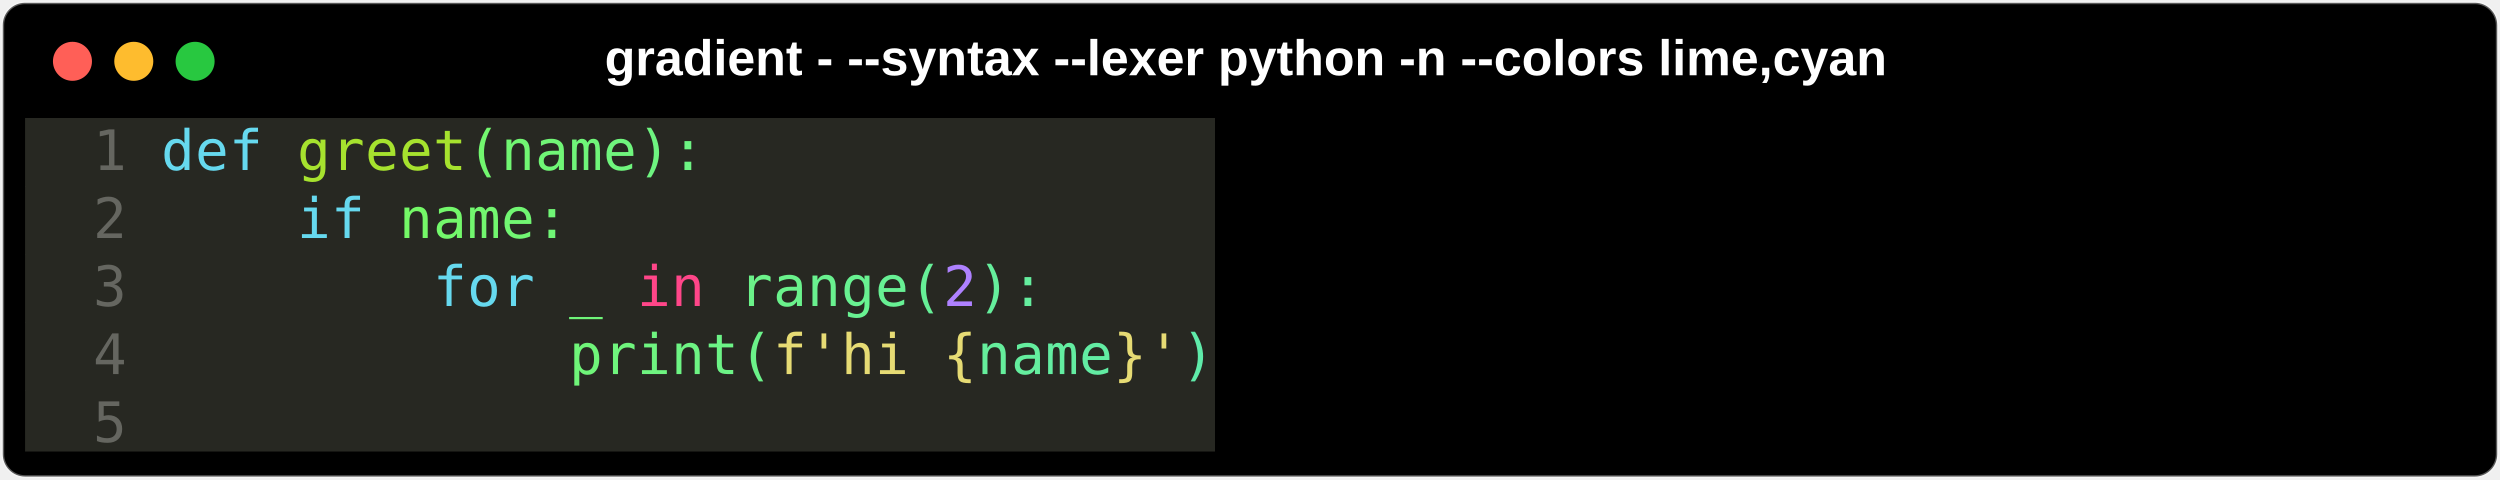
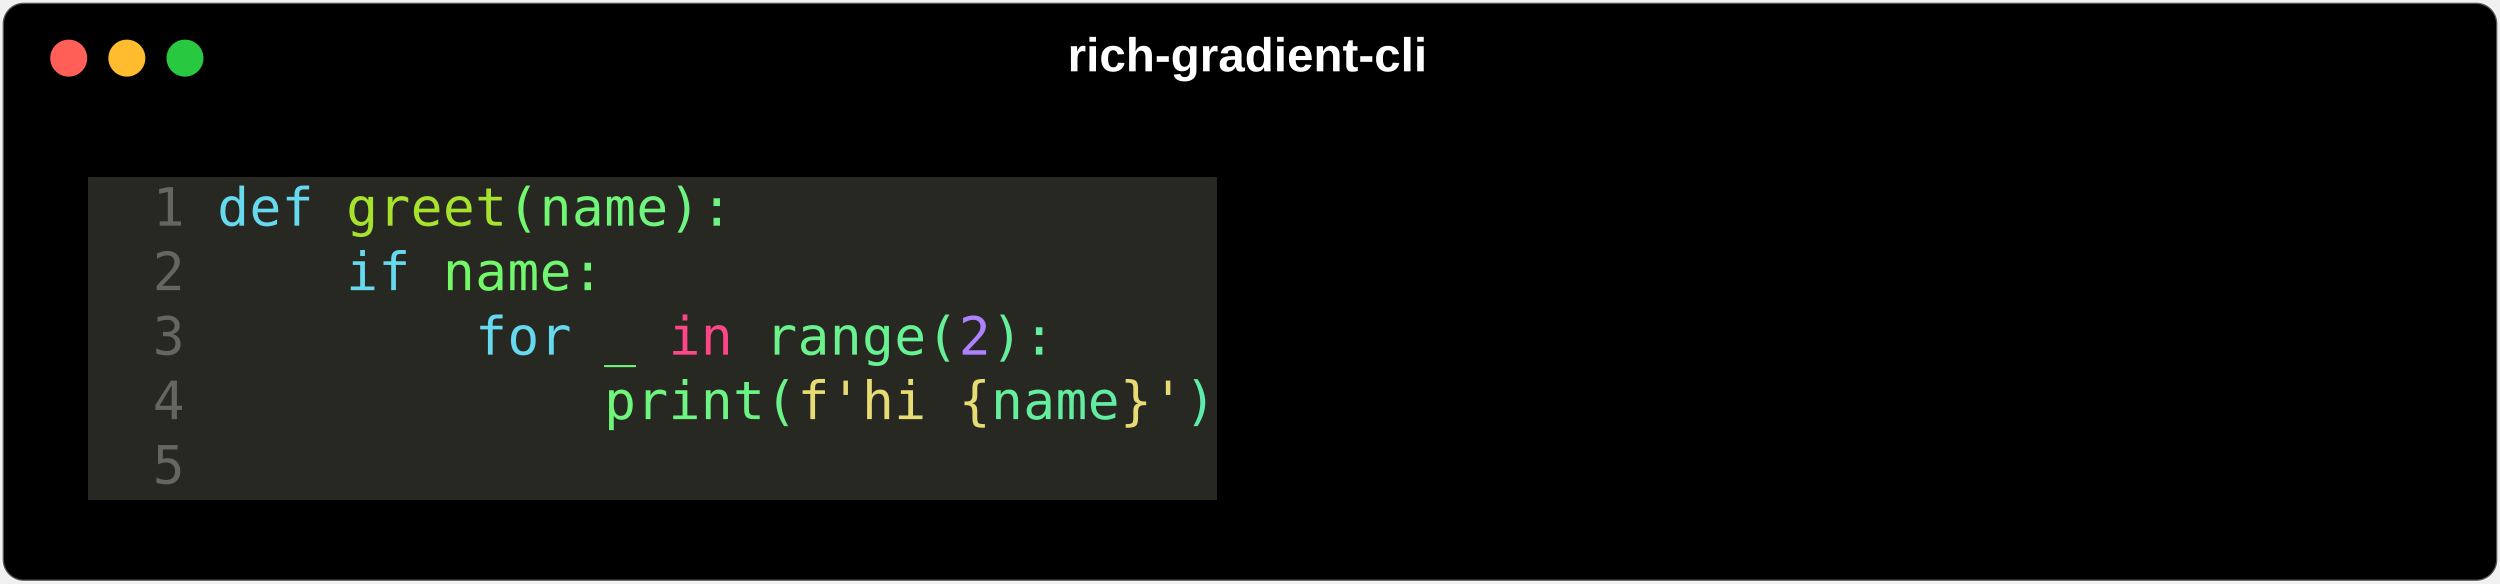
- <svg xmlns="http://www.w3.org/2000/svg" class="rich-terminal" viewBox="0 0 897 172.0">
+ <svg xmlns="http://www.w3.org/2000/svg" class="rich-terminal" viewBox="0 0 946 220.8">
  <style>

    @font-face {
        font-family: "Fira Code";
        src: local("FiraCode-Regular"),
                url("https://cdnjs.cloudflare.com/ajax/libs/firacode/6.2.0/woff2/FiraCode-Regular.woff2") format("woff2"),
                url("https://cdnjs.cloudflare.com/ajax/libs/firacode/6.2.0/woff/FiraCode-Regular.woff") format("woff");
        font-style: normal;
        font-weight: 400;
    }
    @font-face {
        font-family: "Fira Code";
        src: local("FiraCode-Bold"),
                url("https://cdnjs.cloudflare.com/ajax/libs/firacode/6.2.0/woff2/FiraCode-Bold.woff2") format("woff2"),
                url("https://cdnjs.cloudflare.com/ajax/libs/firacode/6.2.0/woff/FiraCode-Bold.woff") format("woff");
        font-style: bold;
        font-weight: 700;
    }

-     .terminal-77777161-matrix {
+     .terminal-787419645-matrix {
        font-family: Fira Code, monospace;
        font-size: 20px;
        line-height: 24.4px;
        font-variant-east-asian: full-width;
    }

-     .terminal-77777161-title {
+     .terminal-787419645-title {
        font-size: 18px;
        font-weight: bold;
        font-family: arial;
    }

-     .terminal-77777161-r1 { fill: #e3e3dd;font-weight: bold }
- .terminal-77777161-r2 { fill: #656660 }
- .terminal-77777161-r3 { fill: #66d9ef }
- .terminal-77777161-r4 { fill: #77fa55 }
- .terminal-77777161-r5 { fill: #a6e22e }
- .terminal-77777161-r6 { fill: #72f76f }
- .terminal-77777161-r7 { fill: #71f672 }
- .terminal-77777161-r8 { fill: #70f676 }
- .terminal-77777161-r9 { fill: #6ff579 }
- .terminal-77777161-r10 { fill: #6ff57d }
- .terminal-77777161-r11 { fill: #6ef480 }
- .terminal-77777161-r12 { fill: #6df483 }
- .terminal-77777161-r13 { fill: #6cf386 }
- .terminal-77777161-r14 { fill: #6bf289 }
- .terminal-77777161-r15 { fill: #6af28c }
- .terminal-77777161-r16 { fill: #69f18f }
- .terminal-77777161-r17 { fill: #68f191 }
- .terminal-77777161-r18 { fill: #67f094 }
- .terminal-77777161-r19 { fill: #66ef97 }
- .terminal-77777161-r20 { fill: #66ef99 }
- .terminal-77777161-r21 { fill: #65ee9c }
- .terminal-77777161-r22 { fill: #64ee9e }
- .terminal-77777161-r23 { fill: #63eda1 }
- .terminal-77777161-r24 { fill: #62eca3 }
- .terminal-77777161-r25 { fill: #61eca5 }
- .terminal-77777161-r26 { fill: #60eba8 }
- .terminal-77777161-r27 { fill: #5febaa }
- .terminal-77777161-r28 { fill: #5eeaac }
- .terminal-77777161-r29 { fill: #5de9ae }
- .terminal-77777161-r30 { fill: #5be9b0 }
- .terminal-77777161-r31 { fill: #5ae8b3 }
- .terminal-77777161-r32 { fill: #59e8b5 }
- .terminal-77777161-r33 { fill: #58e7b7 }
- .terminal-77777161-r34 { fill: #57e6b9 }
- .terminal-77777161-r35 { fill: #56e6bb }
- .terminal-77777161-r36 { fill: #55e5bd }
- .terminal-77777161-r37 { fill: #54e5bf }
- .terminal-77777161-r38 { fill: #52e4c1 }
- .terminal-77777161-r39 { fill: #51e3c3 }
- .terminal-77777161-r40 { fill: #50e3c5 }
- .terminal-77777161-r41 { fill: #4fe2c6 }
- .terminal-77777161-r42 { fill: #4de1c8 }
- .terminal-77777161-r43 { fill: #4ce1ca }
- .terminal-77777161-r44 { fill: #4be0cc }
- .terminal-77777161-r45 { fill: #49dfce }
- .terminal-77777161-r46 { fill: #48dfcf }
- .terminal-77777161-r47 { fill: #46ded1 }
- .terminal-77777161-r48 { fill: #45ded3 }
- .terminal-77777161-r49 { fill: #43ddd5 }
- .terminal-77777161-r50 { fill: #42dcd6 }
- .terminal-77777161-r51 { fill: #40dcd8 }
- .terminal-77777161-r52 { fill: #3edbda }
- .terminal-77777161-r53 { fill: #3ddadb }
- .terminal-77777161-r54 { fill: #3bdadd }
- .terminal-77777161-r55 { fill: #39d9df }
- .terminal-77777161-r56 { fill: #37d8e0 }
- .terminal-77777161-r57 { fill: #35d8e2 }
- .terminal-77777161-r58 { fill: #33d7e3 }
- .terminal-77777161-r59 { fill: #31d6e5 }
- .terminal-77777161-r60 { fill: #2ed6e7 }
- .terminal-77777161-r61 { fill: #2cd5e8 }
- .terminal-77777161-r62 { fill: #29d4ea }
- .terminal-77777161-r63 { fill: #26d4eb }
- .terminal-77777161-r64 { fill: #23d3ed }
- .terminal-77777161-r65 { fill: #ffffff }
- .terminal-77777161-r66 { fill: #79fc43 }
- .terminal-77777161-r67 { fill: #78fb49 }
- .terminal-77777161-r68 { fill: #78fb4f }
- .terminal-77777161-r69 { fill: #74f963 }
- .terminal-77777161-r70 { fill: #74f867 }
- .terminal-77777161-r71 { fill: #73f86b }
- .terminal-77777161-r72 { fill: #76fa5a }
- .terminal-77777161-r73 { fill: #75f95e }
- .terminal-77777161-r74 { fill: #ff4689 }
- .terminal-77777161-r75 { fill: #ae81ff }
- .terminal-77777161-r76 { fill: #e6db74 }
+     .terminal-787419645-r1 { fill: #ffffff }
+ .terminal-787419645-r2 { fill: #e3e3dd;font-weight: bold }
+ .terminal-787419645-r3 { fill: #656660 }
+ .terminal-787419645-r4 { fill: #66d9ef }
+ .terminal-787419645-r5 { fill: #77fa55 }
+ .terminal-787419645-r6 { fill: #a6e22e }
+ .terminal-787419645-r7 { fill: #72f76f }
+ .terminal-787419645-r8 { fill: #71f672 }
+ .terminal-787419645-r9 { fill: #70f676 }
+ .terminal-787419645-r10 { fill: #6ff579 }
+ .terminal-787419645-r11 { fill: #6ff57d }
+ .terminal-787419645-r12 { fill: #6ef480 }
+ .terminal-787419645-r13 { fill: #6df483 }
+ .terminal-787419645-r14 { fill: #6cf386 }
+ .terminal-787419645-r15 { fill: #6bf289 }
+ .terminal-787419645-r16 { fill: #6af28c }
+ .terminal-787419645-r17 { fill: #69f18f }
+ .terminal-787419645-r18 { fill: #68f191 }
+ .terminal-787419645-r19 { fill: #67f094 }
+ .terminal-787419645-r20 { fill: #66ef97 }
+ .terminal-787419645-r21 { fill: #66ef99 }
+ .terminal-787419645-r22 { fill: #65ee9c }
+ .terminal-787419645-r23 { fill: #64ee9e }
+ .terminal-787419645-r24 { fill: #63eda1 }
+ .terminal-787419645-r25 { fill: #62eca3 }
+ .terminal-787419645-r26 { fill: #61eca5 }
+ .terminal-787419645-r27 { fill: #60eba8 }
+ .terminal-787419645-r28 { fill: #5febaa }
+ .terminal-787419645-r29 { fill: #5eeaac }
+ .terminal-787419645-r30 { fill: #5de9ae }
+ .terminal-787419645-r31 { fill: #5be9b0 }
+ .terminal-787419645-r32 { fill: #5ae8b3 }
+ .terminal-787419645-r33 { fill: #59e8b5 }
+ .terminal-787419645-r34 { fill: #58e7b7 }
+ .terminal-787419645-r35 { fill: #57e6b9 }
+ .terminal-787419645-r36 { fill: #56e6bb }
+ .terminal-787419645-r37 { fill: #55e5bd }
+ .terminal-787419645-r38 { fill: #54e5bf }
+ .terminal-787419645-r39 { fill: #52e4c1 }
+ .terminal-787419645-r40 { fill: #51e3c3 }
+ .terminal-787419645-r41 { fill: #50e3c5 }
+ .terminal-787419645-r42 { fill: #4fe2c6 }
+ .terminal-787419645-r43 { fill: #4de1c8 }
+ .terminal-787419645-r44 { fill: #4ce1ca }
+ .terminal-787419645-r45 { fill: #4be0cc }
+ .terminal-787419645-r46 { fill: #49dfce }
+ .terminal-787419645-r47 { fill: #48dfcf }
+ .terminal-787419645-r48 { fill: #46ded1 }
+ .terminal-787419645-r49 { fill: #45ded3 }
+ .terminal-787419645-r50 { fill: #43ddd5 }
+ .terminal-787419645-r51 { fill: #42dcd6 }
+ .terminal-787419645-r52 { fill: #40dcd8 }
+ .terminal-787419645-r53 { fill: #3edbda }
+ .terminal-787419645-r54 { fill: #3ddadb }
+ .terminal-787419645-r55 { fill: #3bdadd }
+ .terminal-787419645-r56 { fill: #39d9df }
+ .terminal-787419645-r57 { fill: #37d8e0 }
+ .terminal-787419645-r58 { fill: #35d8e2 }
+ .terminal-787419645-r59 { fill: #33d7e3 }
+ .terminal-787419645-r60 { fill: #31d6e5 }
+ .terminal-787419645-r61 { fill: #2ed6e7 }
+ .terminal-787419645-r62 { fill: #2cd5e8 }
+ .terminal-787419645-r63 { fill: #29d4ea }
+ .terminal-787419645-r64 { fill: #26d4eb }
+ .terminal-787419645-r65 { fill: #23d3ed }
+ .terminal-787419645-r66 { fill: #79fc43 }
+ .terminal-787419645-r67 { fill: #78fb49 }
+ .terminal-787419645-r68 { fill: #78fb4f }
+ .terminal-787419645-r69 { fill: #74f963 }
+ .terminal-787419645-r70 { fill: #74f867 }
+ .terminal-787419645-r71 { fill: #73f86b }
+ .terminal-787419645-r72 { fill: #76fa5a }
+ .terminal-787419645-r73 { fill: #75f95e }
+ .terminal-787419645-r74 { fill: #ff4689 }
+ .terminal-787419645-r75 { fill: #ae81ff }
+ .terminal-787419645-r76 { fill: #e6db74 }
    </style>
  <defs>
-     <clipPath id="terminal-77777161-clip-terminal">
-       <rect x="0" y="0" width="877.4" height="121.0" />
-     </clipPath>
-     <clipPath id="terminal-77777161-line-0">
-       <rect x="0" y="1.5" width="878.4" height="24.65" />
-     </clipPath>
-     <clipPath id="terminal-77777161-line-1">
-       <rect x="0" y="25.9" width="878.4" height="24.65" />
-     </clipPath>
-     <clipPath id="terminal-77777161-line-2">
-       <rect x="0" y="50.3" width="878.4" height="24.65" />
-     </clipPath>
-     <clipPath id="terminal-77777161-line-3">
-       <rect x="0" y="74.7" width="878.4" height="24.65" />
+     <clipPath id="terminal-787419645-clip-terminal">
+       <rect x="0" y="0" width="926.2" height="169.8" />
+     </clipPath>
+     <clipPath id="terminal-787419645-line-0">
+       <rect x="0" y="1.5" width="927.2" height="24.65" />
+     </clipPath>
+     <clipPath id="terminal-787419645-line-1">
+       <rect x="0" y="25.9" width="927.2" height="24.65" />
+     </clipPath>
+     <clipPath id="terminal-787419645-line-2">
+       <rect x="0" y="50.3" width="927.2" height="24.65" />
+     </clipPath>
+     <clipPath id="terminal-787419645-line-3">
+       <rect x="0" y="74.7" width="927.2" height="24.65" />
+     </clipPath>
+     <clipPath id="terminal-787419645-line-4">
+       <rect x="0" y="99.1" width="927.2" height="24.65" />
+     </clipPath>
+     <clipPath id="terminal-787419645-line-5">
+       <rect x="0" y="123.5" width="927.2" height="24.65" />
    </clipPath>
  </defs>
-   <rect fill="#000000" stroke="rgba(255,255,255,0.35)" stroke-width="1" x="1" y="1" width="895" height="170" rx="8" />
-   <text class="terminal-77777161-title" fill="#ffffff" text-anchor="middle" x="447" y="27">gradient - --syntax --lexer python -n --colors lime,cyan</text>
+   <rect fill="#000000" stroke="rgba(255,255,255,0.35)" stroke-width="1" x="1" y="1" width="944" height="218.8" rx="8" />
+   <text class="terminal-787419645-title" fill="#ffffff" text-anchor="middle" x="472" y="27">rich-gradient-cli</text>
  <g transform="translate(26,22)">
    <circle cx="0" cy="0" r="7" fill="#ff5f57" />
    <circle cx="22" cy="0" r="7" fill="#febc2e" />
    <circle cx="44" cy="0" r="7" fill="#28c840" />
  </g>
-   <g transform="translate(9, 41)" clip-path="url(#terminal-77777161-clip-terminal)">
-     <rect fill="#272822" x="0" y="1.5" width="12.2" height="24.65" shape-rendering="crispEdges" />
-     <rect fill="#272822" x="12.2" y="1.5" width="12.2" height="24.65" shape-rendering="crispEdges" />
-     <rect fill="#272822" x="24.4" y="1.5" width="12.2" height="24.65" shape-rendering="crispEdges" />
-     <rect fill="#272822" x="36.6" y="1.5" width="12.2" height="24.65" shape-rendering="crispEdges" />
-     <rect fill="#272822" x="48.8" y="1.5" width="12.2" height="24.65" shape-rendering="crispEdges" />
-     <rect fill="#272822" x="61" y="1.5" width="12.2" height="24.65" shape-rendering="crispEdges" />
-     <rect fill="#272822" x="73.2" y="1.5" width="12.2" height="24.65" shape-rendering="crispEdges" />
-     <rect fill="#272822" x="85.4" y="1.5" width="12.2" height="24.65" shape-rendering="crispEdges" />
-     <rect fill="#272822" x="97.6" y="1.5" width="12.2" height="24.65" shape-rendering="crispEdges" />
-     <rect fill="#272822" x="109.8" y="1.5" width="12.2" height="24.65" shape-rendering="crispEdges" />
-     <rect fill="#272822" x="122" y="1.5" width="12.2" height="24.65" shape-rendering="crispEdges" />
-     <rect fill="#272822" x="134.2" y="1.5" width="12.2" height="24.65" shape-rendering="crispEdges" />
-     <rect fill="#272822" x="146.4" y="1.5" width="12.2" height="24.65" shape-rendering="crispEdges" />
-     <rect fill="#272822" x="158.6" y="1.5" width="12.2" height="24.65" shape-rendering="crispEdges" />
-     <rect fill="#272822" x="170.8" y="1.5" width="12.2" height="24.65" shape-rendering="crispEdges" />
-     <rect fill="#272822" x="183" y="1.5" width="12.2" height="24.65" shape-rendering="crispEdges" />
-     <rect fill="#272822" x="195.2" y="1.5" width="12.2" height="24.65" shape-rendering="crispEdges" />
-     <rect fill="#272822" x="207.4" y="1.5" width="12.2" height="24.65" shape-rendering="crispEdges" />
-     <rect fill="#272822" x="219.6" y="1.5" width="12.2" height="24.65" shape-rendering="crispEdges" />
-     <rect fill="#272822" x="231.8" y="1.5" width="12.2" height="24.65" shape-rendering="crispEdges" />
-     <rect fill="#272822" x="244" y="1.5" width="12.2" height="24.65" shape-rendering="crispEdges" />
-     <rect fill="#272822" x="256.2" y="1.5" width="12.2" height="24.65" shape-rendering="crispEdges" />
-     <rect fill="#272822" x="268.4" y="1.5" width="12.2" height="24.65" shape-rendering="crispEdges" />
-     <rect fill="#272822" x="280.6" y="1.5" width="12.2" height="24.65" shape-rendering="crispEdges" />
-     <rect fill="#272822" x="292.8" y="1.5" width="12.2" height="24.65" shape-rendering="crispEdges" />
-     <rect fill="#272822" x="305" y="1.5" width="12.2" height="24.65" shape-rendering="crispEdges" />
-     <rect fill="#272822" x="317.2" y="1.5" width="12.2" height="24.65" shape-rendering="crispEdges" />
-     <rect fill="#272822" x="329.4" y="1.5" width="12.2" height="24.65" shape-rendering="crispEdges" />
-     <rect fill="#272822" x="341.6" y="1.5" width="12.2" height="24.65" shape-rendering="crispEdges" />
-     <rect fill="#272822" x="353.8" y="1.5" width="12.2" height="24.65" shape-rendering="crispEdges" />
-     <rect fill="#272822" x="366" y="1.5" width="12.2" height="24.65" shape-rendering="crispEdges" />
-     <rect fill="#272822" x="378.2" y="1.5" width="12.2" height="24.65" shape-rendering="crispEdges" />
-     <rect fill="#272822" x="390.4" y="1.5" width="12.2" height="24.65" shape-rendering="crispEdges" />
-     <rect fill="#272822" x="402.6" y="1.5" width="12.2" height="24.65" shape-rendering="crispEdges" />
-     <rect fill="#272822" x="414.8" y="1.5" width="12.2" height="24.65" shape-rendering="crispEdges" />
-     <rect fill="#272822" x="0" y="25.9" width="12.2" height="24.65" shape-rendering="crispEdges" />
-     <rect fill="#272822" x="12.2" y="25.9" width="12.2" height="24.65" shape-rendering="crispEdges" />
+   <g transform="translate(9, 41)" clip-path="url(#terminal-787419645-clip-terminal)">
    <rect fill="#272822" x="24.4" y="25.9" width="12.2" height="24.65" shape-rendering="crispEdges" />
    <rect fill="#272822" x="36.6" y="25.9" width="12.2" height="24.65" shape-rendering="crispEdges" />
    <rect fill="#272822" x="48.8" y="25.9" width="12.2" height="24.65" shape-rendering="crispEdges" />
    <rect fill="#272822" x="61" y="25.9" width="12.2" height="24.65" shape-rendering="crispEdges" />
    <rect fill="#272822" x="73.2" y="25.9" width="12.2" height="24.65" shape-rendering="crispEdges" />
    <rect fill="#272822" x="85.4" y="25.9" width="12.2" height="24.65" shape-rendering="crispEdges" />
    <rect fill="#272822" x="97.6" y="25.9" width="12.2" height="24.65" shape-rendering="crispEdges" />
    <rect fill="#272822" x="109.8" y="25.9" width="12.2" height="24.65" shape-rendering="crispEdges" />
    <rect fill="#272822" x="122" y="25.9" width="12.2" height="24.65" shape-rendering="crispEdges" />
    <rect fill="#272822" x="134.2" y="25.9" width="12.2" height="24.65" shape-rendering="crispEdges" />
    <rect fill="#272822" x="146.4" y="25.9" width="12.2" height="24.65" shape-rendering="crispEdges" />
    <rect fill="#272822" x="158.6" y="25.9" width="12.2" height="24.65" shape-rendering="crispEdges" />
    <rect fill="#272822" x="170.8" y="25.9" width="12.2" height="24.65" shape-rendering="crispEdges" />
    <rect fill="#272822" x="183" y="25.9" width="12.2" height="24.65" shape-rendering="crispEdges" />
    <rect fill="#272822" x="195.2" y="25.9" width="12.2" height="24.65" shape-rendering="crispEdges" />
    <rect fill="#272822" x="207.4" y="25.9" width="12.2" height="24.65" shape-rendering="crispEdges" />
    <rect fill="#272822" x="219.6" y="25.9" width="12.2" height="24.65" shape-rendering="crispEdges" />
    <rect fill="#272822" x="231.8" y="25.9" width="12.2" height="24.65" shape-rendering="crispEdges" />
    <rect fill="#272822" x="244" y="25.9" width="12.2" height="24.65" shape-rendering="crispEdges" />
    <rect fill="#272822" x="256.2" y="25.9" width="12.2" height="24.65" shape-rendering="crispEdges" />
    <rect fill="#272822" x="268.4" y="25.9" width="12.2" height="24.65" shape-rendering="crispEdges" />
    <rect fill="#272822" x="280.6" y="25.9" width="12.2" height="24.65" shape-rendering="crispEdges" />
    <rect fill="#272822" x="292.8" y="25.9" width="12.2" height="24.65" shape-rendering="crispEdges" />
    <rect fill="#272822" x="305" y="25.9" width="12.2" height="24.65" shape-rendering="crispEdges" />
    <rect fill="#272822" x="317.2" y="25.9" width="12.2" height="24.65" shape-rendering="crispEdges" />
    <rect fill="#272822" x="329.4" y="25.9" width="12.2" height="24.65" shape-rendering="crispEdges" />
    <rect fill="#272822" x="341.6" y="25.9" width="12.2" height="24.65" shape-rendering="crispEdges" />
    <rect fill="#272822" x="353.8" y="25.9" width="12.2" height="24.65" shape-rendering="crispEdges" />
    <rect fill="#272822" x="366" y="25.9" width="12.2" height="24.65" shape-rendering="crispEdges" />
    <rect fill="#272822" x="378.2" y="25.9" width="12.2" height="24.65" shape-rendering="crispEdges" />
    <rect fill="#272822" x="390.4" y="25.9" width="12.2" height="24.65" shape-rendering="crispEdges" />
    <rect fill="#272822" x="402.6" y="25.9" width="12.2" height="24.65" shape-rendering="crispEdges" />
    <rect fill="#272822" x="414.8" y="25.9" width="12.2" height="24.65" shape-rendering="crispEdges" />
-     <rect fill="#272822" x="0" y="50.3" width="12.2" height="24.65" shape-rendering="crispEdges" />
-     <rect fill="#272822" x="12.2" y="50.3" width="12.2" height="24.65" shape-rendering="crispEdges" />
+     <rect fill="#272822" x="427" y="25.9" width="12.2" height="24.65" shape-rendering="crispEdges" />
+     <rect fill="#272822" x="439.2" y="25.9" width="12.2" height="24.65" shape-rendering="crispEdges" />
    <rect fill="#272822" x="24.4" y="50.3" width="12.2" height="24.65" shape-rendering="crispEdges" />
    <rect fill="#272822" x="36.6" y="50.3" width="12.2" height="24.65" shape-rendering="crispEdges" />
    <rect fill="#272822" x="48.8" y="50.3" width="12.2" height="24.65" shape-rendering="crispEdges" />
    <rect fill="#272822" x="61" y="50.3" width="12.2" height="24.65" shape-rendering="crispEdges" />
    <rect fill="#272822" x="73.2" y="50.3" width="12.2" height="24.65" shape-rendering="crispEdges" />
    <rect fill="#272822" x="85.4" y="50.3" width="12.2" height="24.65" shape-rendering="crispEdges" />
    <rect fill="#272822" x="97.6" y="50.3" width="12.2" height="24.65" shape-rendering="crispEdges" />
    <rect fill="#272822" x="109.8" y="50.3" width="12.2" height="24.65" shape-rendering="crispEdges" />
    <rect fill="#272822" x="122" y="50.3" width="12.2" height="24.65" shape-rendering="crispEdges" />
    <rect fill="#272822" x="134.2" y="50.3" width="12.2" height="24.65" shape-rendering="crispEdges" />
    <rect fill="#272822" x="146.4" y="50.3" width="12.2" height="24.65" shape-rendering="crispEdges" />
    <rect fill="#272822" x="158.6" y="50.3" width="12.2" height="24.65" shape-rendering="crispEdges" />
    <rect fill="#272822" x="170.8" y="50.3" width="12.2" height="24.65" shape-rendering="crispEdges" />
    <rect fill="#272822" x="183" y="50.3" width="12.2" height="24.65" shape-rendering="crispEdges" />
    <rect fill="#272822" x="195.2" y="50.3" width="12.2" height="24.65" shape-rendering="crispEdges" />
    <rect fill="#272822" x="207.4" y="50.3" width="12.2" height="24.65" shape-rendering="crispEdges" />
    <rect fill="#272822" x="219.6" y="50.3" width="12.2" height="24.65" shape-rendering="crispEdges" />
    <rect fill="#272822" x="231.8" y="50.3" width="12.2" height="24.65" shape-rendering="crispEdges" />
    <rect fill="#272822" x="244" y="50.3" width="12.2" height="24.65" shape-rendering="crispEdges" />
    <rect fill="#272822" x="256.2" y="50.3" width="12.2" height="24.65" shape-rendering="crispEdges" />
    <rect fill="#272822" x="268.4" y="50.3" width="12.2" height="24.65" shape-rendering="crispEdges" />
    <rect fill="#272822" x="280.6" y="50.3" width="12.2" height="24.65" shape-rendering="crispEdges" />
    <rect fill="#272822" x="292.8" y="50.3" width="12.2" height="24.65" shape-rendering="crispEdges" />
    <rect fill="#272822" x="305" y="50.3" width="12.2" height="24.65" shape-rendering="crispEdges" />
    <rect fill="#272822" x="317.2" y="50.3" width="12.2" height="24.65" shape-rendering="crispEdges" />
    <rect fill="#272822" x="329.4" y="50.3" width="12.2" height="24.65" shape-rendering="crispEdges" />
    <rect fill="#272822" x="341.6" y="50.3" width="12.2" height="24.65" shape-rendering="crispEdges" />
    <rect fill="#272822" x="353.8" y="50.3" width="12.2" height="24.65" shape-rendering="crispEdges" />
    <rect fill="#272822" x="366" y="50.3" width="12.2" height="24.65" shape-rendering="crispEdges" />
    <rect fill="#272822" x="378.2" y="50.3" width="12.2" height="24.65" shape-rendering="crispEdges" />
    <rect fill="#272822" x="390.4" y="50.3" width="12.2" height="24.65" shape-rendering="crispEdges" />
    <rect fill="#272822" x="402.6" y="50.3" width="12.2" height="24.65" shape-rendering="crispEdges" />
    <rect fill="#272822" x="414.8" y="50.3" width="12.2" height="24.65" shape-rendering="crispEdges" />
-     <rect fill="#272822" x="0" y="74.7" width="12.2" height="24.65" shape-rendering="crispEdges" />
-     <rect fill="#272822" x="12.2" y="74.7" width="12.2" height="24.65" shape-rendering="crispEdges" />
+     <rect fill="#272822" x="427" y="50.3" width="12.2" height="24.65" shape-rendering="crispEdges" />
+     <rect fill="#272822" x="439.2" y="50.3" width="12.2" height="24.65" shape-rendering="crispEdges" />
    <rect fill="#272822" x="24.4" y="74.7" width="12.2" height="24.65" shape-rendering="crispEdges" />
    <rect fill="#272822" x="36.6" y="74.7" width="12.2" height="24.65" shape-rendering="crispEdges" />
    <rect fill="#272822" x="48.8" y="74.7" width="12.2" height="24.65" shape-rendering="crispEdges" />
    <rect fill="#272822" x="61" y="74.7" width="12.2" height="24.65" shape-rendering="crispEdges" />
    <rect fill="#272822" x="73.2" y="74.7" width="12.2" height="24.65" shape-rendering="crispEdges" />
    <rect fill="#272822" x="85.4" y="74.7" width="12.2" height="24.65" shape-rendering="crispEdges" />
    <rect fill="#272822" x="97.6" y="74.7" width="12.2" height="24.65" shape-rendering="crispEdges" />
    <rect fill="#272822" x="109.8" y="74.7" width="12.2" height="24.65" shape-rendering="crispEdges" />
    <rect fill="#272822" x="122" y="74.7" width="12.2" height="24.65" shape-rendering="crispEdges" />
    <rect fill="#272822" x="134.2" y="74.7" width="12.2" height="24.65" shape-rendering="crispEdges" />
    <rect fill="#272822" x="146.4" y="74.7" width="12.2" height="24.65" shape-rendering="crispEdges" />
    <rect fill="#272822" x="158.6" y="74.7" width="12.2" height="24.65" shape-rendering="crispEdges" />
    <rect fill="#272822" x="170.8" y="74.7" width="12.2" height="24.65" shape-rendering="crispEdges" />
    <rect fill="#272822" x="183" y="74.7" width="12.2" height="24.65" shape-rendering="crispEdges" />
    <rect fill="#272822" x="195.2" y="74.7" width="12.2" height="24.65" shape-rendering="crispEdges" />
    <rect fill="#272822" x="207.4" y="74.7" width="12.2" height="24.65" shape-rendering="crispEdges" />
    <rect fill="#272822" x="219.6" y="74.7" width="12.2" height="24.65" shape-rendering="crispEdges" />
    <rect fill="#272822" x="231.8" y="74.7" width="12.2" height="24.65" shape-rendering="crispEdges" />
    <rect fill="#272822" x="244" y="74.7" width="12.2" height="24.65" shape-rendering="crispEdges" />
    <rect fill="#272822" x="256.2" y="74.7" width="12.2" height="24.65" shape-rendering="crispEdges" />
    <rect fill="#272822" x="268.4" y="74.7" width="12.2" height="24.65" shape-rendering="crispEdges" />
    <rect fill="#272822" x="280.6" y="74.7" width="12.2" height="24.65" shape-rendering="crispEdges" />
    <rect fill="#272822" x="292.8" y="74.7" width="12.2" height="24.65" shape-rendering="crispEdges" />
    <rect fill="#272822" x="305" y="74.7" width="12.2" height="24.65" shape-rendering="crispEdges" />
    <rect fill="#272822" x="317.2" y="74.7" width="12.2" height="24.65" shape-rendering="crispEdges" />
    <rect fill="#272822" x="329.4" y="74.7" width="12.2" height="24.65" shape-rendering="crispEdges" />
    <rect fill="#272822" x="341.6" y="74.7" width="12.2" height="24.65" shape-rendering="crispEdges" />
    <rect fill="#272822" x="353.8" y="74.7" width="12.2" height="24.65" shape-rendering="crispEdges" />
    <rect fill="#272822" x="366" y="74.7" width="12.2" height="24.65" shape-rendering="crispEdges" />
    <rect fill="#272822" x="378.2" y="74.7" width="12.2" height="24.65" shape-rendering="crispEdges" />
    <rect fill="#272822" x="390.4" y="74.7" width="12.2" height="24.65" shape-rendering="crispEdges" />
    <rect fill="#272822" x="402.6" y="74.7" width="12.2" height="24.65" shape-rendering="crispEdges" />
    <rect fill="#272822" x="414.8" y="74.7" width="12.2" height="24.65" shape-rendering="crispEdges" />
-     <rect fill="#272822" x="0" y="99.1" width="12.2" height="24.65" shape-rendering="crispEdges" />
-     <rect fill="#272822" x="12.2" y="99.1" width="12.2" height="24.65" shape-rendering="crispEdges" />
+     <rect fill="#272822" x="427" y="74.7" width="12.2" height="24.65" shape-rendering="crispEdges" />
+     <rect fill="#272822" x="439.2" y="74.7" width="12.2" height="24.65" shape-rendering="crispEdges" />
    <rect fill="#272822" x="24.4" y="99.1" width="12.2" height="24.65" shape-rendering="crispEdges" />
    <rect fill="#272822" x="36.6" y="99.1" width="12.2" height="24.65" shape-rendering="crispEdges" />
    <rect fill="#272822" x="48.8" y="99.1" width="12.2" height="24.65" shape-rendering="crispEdges" />
    <rect fill="#272822" x="61" y="99.1" width="12.2" height="24.65" shape-rendering="crispEdges" />
    <rect fill="#272822" x="73.2" y="99.1" width="12.2" height="24.65" shape-rendering="crispEdges" />
    <rect fill="#272822" x="85.4" y="99.1" width="12.2" height="24.65" shape-rendering="crispEdges" />
    <rect fill="#272822" x="97.6" y="99.1" width="12.2" height="24.65" shape-rendering="crispEdges" />
    <rect fill="#272822" x="109.8" y="99.1" width="12.2" height="24.65" shape-rendering="crispEdges" />
    <rect fill="#272822" x="122" y="99.1" width="12.2" height="24.65" shape-rendering="crispEdges" />
    <rect fill="#272822" x="134.2" y="99.1" width="12.2" height="24.65" shape-rendering="crispEdges" />
    <rect fill="#272822" x="146.4" y="99.1" width="12.2" height="24.65" shape-rendering="crispEdges" />
    <rect fill="#272822" x="158.6" y="99.1" width="12.2" height="24.65" shape-rendering="crispEdges" />
    <rect fill="#272822" x="170.8" y="99.1" width="12.2" height="24.65" shape-rendering="crispEdges" />
    <rect fill="#272822" x="183" y="99.1" width="12.2" height="24.65" shape-rendering="crispEdges" />
    <rect fill="#272822" x="195.2" y="99.1" width="12.2" height="24.65" shape-rendering="crispEdges" />
    <rect fill="#272822" x="207.4" y="99.1" width="12.2" height="24.65" shape-rendering="crispEdges" />
    <rect fill="#272822" x="219.6" y="99.1" width="12.2" height="24.65" shape-rendering="crispEdges" />
    <rect fill="#272822" x="231.8" y="99.1" width="12.2" height="24.65" shape-rendering="crispEdges" />
    <rect fill="#272822" x="244" y="99.1" width="12.2" height="24.65" shape-rendering="crispEdges" />
    <rect fill="#272822" x="256.2" y="99.1" width="12.2" height="24.65" shape-rendering="crispEdges" />
    <rect fill="#272822" x="268.4" y="99.1" width="12.2" height="24.65" shape-rendering="crispEdges" />
    <rect fill="#272822" x="280.6" y="99.1" width="12.2" height="24.65" shape-rendering="crispEdges" />
    <rect fill="#272822" x="292.8" y="99.1" width="12.2" height="24.65" shape-rendering="crispEdges" />
    <rect fill="#272822" x="305" y="99.1" width="12.2" height="24.65" shape-rendering="crispEdges" />
    <rect fill="#272822" x="317.2" y="99.1" width="12.2" height="24.65" shape-rendering="crispEdges" />
    <rect fill="#272822" x="329.4" y="99.1" width="12.2" height="24.65" shape-rendering="crispEdges" />
    <rect fill="#272822" x="341.6" y="99.1" width="12.2" height="24.65" shape-rendering="crispEdges" />
    <rect fill="#272822" x="353.8" y="99.1" width="12.2" height="24.65" shape-rendering="crispEdges" />
    <rect fill="#272822" x="366" y="99.1" width="12.2" height="24.65" shape-rendering="crispEdges" />
    <rect fill="#272822" x="378.2" y="99.1" width="12.2" height="24.65" shape-rendering="crispEdges" />
    <rect fill="#272822" x="390.4" y="99.1" width="12.2" height="24.65" shape-rendering="crispEdges" />
    <rect fill="#272822" x="402.6" y="99.1" width="12.2" height="24.65" shape-rendering="crispEdges" />
    <rect fill="#272822" x="414.8" y="99.1" width="12.2" height="24.65" shape-rendering="crispEdges" />
-     <g class="terminal-77777161-matrix">
-       <text class="terminal-77777161-r2" x="24.4" y="20" textLength="12.2" clip-path="url(#terminal-77777161-line-0)">1</text>
-       <text class="terminal-77777161-r3" x="48.8" y="20" textLength="12.2" clip-path="url(#terminal-77777161-line-0)">d</text>
-       <text class="terminal-77777161-r3" x="61" y="20" textLength="12.2" clip-path="url(#terminal-77777161-line-0)">e</text>
-       <text class="terminal-77777161-r3" x="73.2" y="20" textLength="12.2" clip-path="url(#terminal-77777161-line-0)">f</text>
-       <text class="terminal-77777161-r5" x="97.6" y="20" textLength="12.2" clip-path="url(#terminal-77777161-line-0)">g</text>
-       <text class="terminal-77777161-r5" x="109.8" y="20" textLength="12.2" clip-path="url(#terminal-77777161-line-0)">r</text>
-       <text class="terminal-77777161-r5" x="122" y="20" textLength="12.2" clip-path="url(#terminal-77777161-line-0)">e</text>
-       <text class="terminal-77777161-r5" x="134.2" y="20" textLength="12.2" clip-path="url(#terminal-77777161-line-0)">e</text>
-       <text class="terminal-77777161-r5" x="146.4" y="20" textLength="12.2" clip-path="url(#terminal-77777161-line-0)">t</text>
-       <text class="terminal-77777161-r6" x="158.6" y="20" textLength="12.2" clip-path="url(#terminal-77777161-line-0)">(</text>
-       <text class="terminal-77777161-r7" x="170.8" y="20" textLength="12.2" clip-path="url(#terminal-77777161-line-0)">n</text>
-       <text class="terminal-77777161-r8" x="183" y="20" textLength="12.2" clip-path="url(#terminal-77777161-line-0)">a</text>
-       <text class="terminal-77777161-r9" x="195.2" y="20" textLength="12.2" clip-path="url(#terminal-77777161-line-0)">m</text>
-       <text class="terminal-77777161-r10" x="207.4" y="20" textLength="12.2" clip-path="url(#terminal-77777161-line-0)">e</text>
-       <text class="terminal-77777161-r11" x="219.6" y="20" textLength="12.2" clip-path="url(#terminal-77777161-line-0)">)</text>
-       <text class="terminal-77777161-r12" x="231.8" y="20" textLength="12.2" clip-path="url(#terminal-77777161-line-0)">:</text>
-       <text class="terminal-77777161-r65" x="878.4" y="20" textLength="12.2" clip-path="url(#terminal-77777161-line-0)">
- </text>
-       <text class="terminal-77777161-r2" x="24.4" y="44.4" textLength="12.2" clip-path="url(#terminal-77777161-line-1)">2</text>
-       <text class="terminal-77777161-r3" x="97.6" y="44.4" textLength="12.2" clip-path="url(#terminal-77777161-line-1)">i</text>
-       <text class="terminal-77777161-r3" x="109.8" y="44.4" textLength="12.2" clip-path="url(#terminal-77777161-line-1)">f</text>
-       <text class="terminal-77777161-r70" x="134.2" y="44.4" textLength="12.2" clip-path="url(#terminal-77777161-line-1)">n</text>
-       <text class="terminal-77777161-r71" x="146.4" y="44.4" textLength="12.2" clip-path="url(#terminal-77777161-line-1)">a</text>
-       <text class="terminal-77777161-r6" x="158.6" y="44.4" textLength="12.2" clip-path="url(#terminal-77777161-line-1)">m</text>
-       <text class="terminal-77777161-r7" x="170.8" y="44.4" textLength="12.2" clip-path="url(#terminal-77777161-line-1)">e</text>
-       <text class="terminal-77777161-r8" x="183" y="44.4" textLength="12.2" clip-path="url(#terminal-77777161-line-1)">:</text>
-       <text class="terminal-77777161-r65" x="878.4" y="44.4" textLength="12.2" clip-path="url(#terminal-77777161-line-1)">
- </text>
-       <text class="terminal-77777161-r2" x="24.4" y="68.8" textLength="12.2" clip-path="url(#terminal-77777161-line-2)">3</text>
-       <text class="terminal-77777161-r3" x="146.4" y="68.8" textLength="12.2" clip-path="url(#terminal-77777161-line-2)">f</text>
-       <text class="terminal-77777161-r3" x="158.6" y="68.8" textLength="12.2" clip-path="url(#terminal-77777161-line-2)">o</text>
-       <text class="terminal-77777161-r3" x="170.8" y="68.8" textLength="12.2" clip-path="url(#terminal-77777161-line-2)">r</text>
-       <text class="terminal-77777161-r9" x="195.2" y="68.8" textLength="12.2" clip-path="url(#terminal-77777161-line-2)">_</text>
-       <text class="terminal-77777161-r74" x="219.6" y="68.8" textLength="12.2" clip-path="url(#terminal-77777161-line-2)">i</text>
-       <text class="terminal-77777161-r74" x="231.8" y="68.8" textLength="12.2" clip-path="url(#terminal-77777161-line-2)">n</text>
-       <text class="terminal-77777161-r14" x="256.2" y="68.8" textLength="12.2" clip-path="url(#terminal-77777161-line-2)">r</text>
-       <text class="terminal-77777161-r15" x="268.4" y="68.8" textLength="12.2" clip-path="url(#terminal-77777161-line-2)">a</text>
-       <text class="terminal-77777161-r16" x="280.6" y="68.8" textLength="12.2" clip-path="url(#terminal-77777161-line-2)">n</text>
-       <text class="terminal-77777161-r17" x="292.8" y="68.8" textLength="12.2" clip-path="url(#terminal-77777161-line-2)">g</text>
-       <text class="terminal-77777161-r18" x="305" y="68.8" textLength="12.2" clip-path="url(#terminal-77777161-line-2)">e</text>
-       <text class="terminal-77777161-r19" x="317.2" y="68.8" textLength="12.2" clip-path="url(#terminal-77777161-line-2)">(</text>
-       <text class="terminal-77777161-r75" x="329.4" y="68.8" textLength="12.2" clip-path="url(#terminal-77777161-line-2)">2</text>
-       <text class="terminal-77777161-r21" x="341.6" y="68.8" textLength="12.2" clip-path="url(#terminal-77777161-line-2)">)</text>
-       <text class="terminal-77777161-r22" x="353.8" y="68.8" textLength="12.2" clip-path="url(#terminal-77777161-line-2)">:</text>
-       <text class="terminal-77777161-r65" x="878.4" y="68.8" textLength="12.2" clip-path="url(#terminal-77777161-line-2)">
- </text>
-       <text class="terminal-77777161-r2" x="24.4" y="93.2" textLength="12.2" clip-path="url(#terminal-77777161-line-3)">4</text>
-       <text class="terminal-77777161-r9" x="195.2" y="93.2" textLength="12.2" clip-path="url(#terminal-77777161-line-3)">p</text>
-       <text class="terminal-77777161-r10" x="207.4" y="93.2" textLength="12.2" clip-path="url(#terminal-77777161-line-3)">r</text>
-       <text class="terminal-77777161-r11" x="219.6" y="93.2" textLength="12.2" clip-path="url(#terminal-77777161-line-3)">i</text>
-       <text class="terminal-77777161-r12" x="231.8" y="93.2" textLength="12.2" clip-path="url(#terminal-77777161-line-3)">n</text>
-       <text class="terminal-77777161-r13" x="244" y="93.2" textLength="12.2" clip-path="url(#terminal-77777161-line-3)">t</text>
-       <text class="terminal-77777161-r14" x="256.2" y="93.2" textLength="12.2" clip-path="url(#terminal-77777161-line-3)">(</text>
-       <text class="terminal-77777161-r76" x="268.4" y="93.2" textLength="12.2" clip-path="url(#terminal-77777161-line-3)">f</text>
-       <text class="terminal-77777161-r76" x="280.6" y="93.2" textLength="12.2" clip-path="url(#terminal-77777161-line-3)">'</text>
-       <text class="terminal-77777161-r76" x="292.8" y="93.2" textLength="12.2" clip-path="url(#terminal-77777161-line-3)">h</text>
-       <text class="terminal-77777161-r76" x="305" y="93.2" textLength="12.2" clip-path="url(#terminal-77777161-line-3)">i</text>
-       <text class="terminal-77777161-r76" x="329.4" y="93.2" textLength="12.2" clip-path="url(#terminal-77777161-line-3)">{</text>
-       <text class="terminal-77777161-r21" x="341.6" y="93.2" textLength="12.2" clip-path="url(#terminal-77777161-line-3)">n</text>
-       <text class="terminal-77777161-r22" x="353.8" y="93.2" textLength="12.2" clip-path="url(#terminal-77777161-line-3)">a</text>
-       <text class="terminal-77777161-r23" x="366" y="93.2" textLength="12.2" clip-path="url(#terminal-77777161-line-3)">m</text>
-       <text class="terminal-77777161-r24" x="378.2" y="93.2" textLength="12.2" clip-path="url(#terminal-77777161-line-3)">e</text>
-       <text class="terminal-77777161-r76" x="390.4" y="93.2" textLength="12.2" clip-path="url(#terminal-77777161-line-3)">}</text>
-       <text class="terminal-77777161-r76" x="402.6" y="93.2" textLength="12.2" clip-path="url(#terminal-77777161-line-3)">'</text>
-       <text class="terminal-77777161-r27" x="414.8" y="93.2" textLength="12.2" clip-path="url(#terminal-77777161-line-3)">)</text>
-       <text class="terminal-77777161-r65" x="878.4" y="93.2" textLength="12.2" clip-path="url(#terminal-77777161-line-3)">
- </text>
-       <text class="terminal-77777161-r2" x="24.4" y="117.6" textLength="12.2" clip-path="url(#terminal-77777161-line-4)">5</text>
-       <text class="terminal-77777161-r65" x="878.4" y="117.6" textLength="12.2" clip-path="url(#terminal-77777161-line-4)">
+     <rect fill="#272822" x="427" y="99.1" width="12.2" height="24.65" shape-rendering="crispEdges" />
+     <rect fill="#272822" x="439.2" y="99.1" width="12.2" height="24.65" shape-rendering="crispEdges" />
+     <rect fill="#272822" x="24.4" y="123.5" width="12.2" height="24.65" shape-rendering="crispEdges" />
+     <rect fill="#272822" x="36.6" y="123.5" width="12.2" height="24.65" shape-rendering="crispEdges" />
+     <rect fill="#272822" x="48.8" y="123.5" width="12.2" height="24.65" shape-rendering="crispEdges" />
+     <rect fill="#272822" x="61" y="123.5" width="12.2" height="24.65" shape-rendering="crispEdges" />
+     <rect fill="#272822" x="73.2" y="123.5" width="12.2" height="24.65" shape-rendering="crispEdges" />
+     <rect fill="#272822" x="85.4" y="123.5" width="12.2" height="24.65" shape-rendering="crispEdges" />
+     <rect fill="#272822" x="97.6" y="123.5" width="12.2" height="24.65" shape-rendering="crispEdges" />
+     <rect fill="#272822" x="109.8" y="123.5" width="12.2" height="24.65" shape-rendering="crispEdges" />
+     <rect fill="#272822" x="122" y="123.5" width="12.2" height="24.65" shape-rendering="crispEdges" />
+     <rect fill="#272822" x="134.2" y="123.5" width="12.2" height="24.65" shape-rendering="crispEdges" />
+     <rect fill="#272822" x="146.4" y="123.5" width="12.2" height="24.65" shape-rendering="crispEdges" />
+     <rect fill="#272822" x="158.6" y="123.5" width="12.2" height="24.65" shape-rendering="crispEdges" />
+     <rect fill="#272822" x="170.8" y="123.5" width="12.2" height="24.65" shape-rendering="crispEdges" />
+     <rect fill="#272822" x="183" y="123.5" width="12.2" height="24.65" shape-rendering="crispEdges" />
+     <rect fill="#272822" x="195.2" y="123.5" width="12.2" height="24.65" shape-rendering="crispEdges" />
+     <rect fill="#272822" x="207.4" y="123.5" width="12.2" height="24.65" shape-rendering="crispEdges" />
+     <rect fill="#272822" x="219.6" y="123.5" width="12.2" height="24.65" shape-rendering="crispEdges" />
+     <rect fill="#272822" x="231.8" y="123.5" width="12.2" height="24.65" shape-rendering="crispEdges" />
+     <rect fill="#272822" x="244" y="123.5" width="12.2" height="24.65" shape-rendering="crispEdges" />
+     <rect fill="#272822" x="256.2" y="123.5" width="12.2" height="24.65" shape-rendering="crispEdges" />
+     <rect fill="#272822" x="268.4" y="123.5" width="12.2" height="24.65" shape-rendering="crispEdges" />
+     <rect fill="#272822" x="280.6" y="123.5" width="12.2" height="24.65" shape-rendering="crispEdges" />
+     <rect fill="#272822" x="292.8" y="123.5" width="12.2" height="24.65" shape-rendering="crispEdges" />
+     <rect fill="#272822" x="305" y="123.5" width="12.2" height="24.65" shape-rendering="crispEdges" />
+     <rect fill="#272822" x="317.2" y="123.5" width="12.2" height="24.65" shape-rendering="crispEdges" />
+     <rect fill="#272822" x="329.4" y="123.5" width="12.2" height="24.65" shape-rendering="crispEdges" />
+     <rect fill="#272822" x="341.6" y="123.5" width="12.2" height="24.65" shape-rendering="crispEdges" />
+     <rect fill="#272822" x="353.8" y="123.5" width="12.2" height="24.65" shape-rendering="crispEdges" />
+     <rect fill="#272822" x="366" y="123.5" width="12.2" height="24.65" shape-rendering="crispEdges" />
+     <rect fill="#272822" x="378.2" y="123.5" width="12.2" height="24.65" shape-rendering="crispEdges" />
+     <rect fill="#272822" x="390.4" y="123.5" width="12.2" height="24.65" shape-rendering="crispEdges" />
+     <rect fill="#272822" x="402.6" y="123.5" width="12.2" height="24.65" shape-rendering="crispEdges" />
+     <rect fill="#272822" x="414.8" y="123.5" width="12.2" height="24.65" shape-rendering="crispEdges" />
+     <rect fill="#272822" x="427" y="123.5" width="12.2" height="24.65" shape-rendering="crispEdges" />
+     <rect fill="#272822" x="439.2" y="123.5" width="12.2" height="24.65" shape-rendering="crispEdges" />
+     <g class="terminal-787419645-matrix">
+       <text class="terminal-787419645-r1" x="927.2" y="20" textLength="12.2" clip-path="url(#terminal-787419645-line-0)">
+ </text>
+       <text class="terminal-787419645-r3" x="48.8" y="44.4" textLength="12.2" clip-path="url(#terminal-787419645-line-1)">1</text>
+       <text class="terminal-787419645-r4" x="73.2" y="44.4" textLength="12.2" clip-path="url(#terminal-787419645-line-1)">d</text>
+       <text class="terminal-787419645-r4" x="85.4" y="44.4" textLength="12.2" clip-path="url(#terminal-787419645-line-1)">e</text>
+       <text class="terminal-787419645-r4" x="97.6" y="44.4" textLength="12.2" clip-path="url(#terminal-787419645-line-1)">f</text>
+       <text class="terminal-787419645-r6" x="122" y="44.4" textLength="12.2" clip-path="url(#terminal-787419645-line-1)">g</text>
+       <text class="terminal-787419645-r6" x="134.2" y="44.4" textLength="12.2" clip-path="url(#terminal-787419645-line-1)">r</text>
+       <text class="terminal-787419645-r6" x="146.4" y="44.4" textLength="12.2" clip-path="url(#terminal-787419645-line-1)">e</text>
+       <text class="terminal-787419645-r6" x="158.6" y="44.4" textLength="12.2" clip-path="url(#terminal-787419645-line-1)">e</text>
+       <text class="terminal-787419645-r6" x="170.8" y="44.4" textLength="12.2" clip-path="url(#terminal-787419645-line-1)">t</text>
+       <text class="terminal-787419645-r7" x="183" y="44.4" textLength="12.2" clip-path="url(#terminal-787419645-line-1)">(</text>
+       <text class="terminal-787419645-r8" x="195.2" y="44.4" textLength="12.2" clip-path="url(#terminal-787419645-line-1)">n</text>
+       <text class="terminal-787419645-r9" x="207.4" y="44.4" textLength="12.2" clip-path="url(#terminal-787419645-line-1)">a</text>
+       <text class="terminal-787419645-r10" x="219.6" y="44.4" textLength="12.2" clip-path="url(#terminal-787419645-line-1)">m</text>
+       <text class="terminal-787419645-r11" x="231.8" y="44.4" textLength="12.2" clip-path="url(#terminal-787419645-line-1)">e</text>
+       <text class="terminal-787419645-r12" x="244" y="44.4" textLength="12.2" clip-path="url(#terminal-787419645-line-1)">)</text>
+       <text class="terminal-787419645-r13" x="256.2" y="44.4" textLength="12.2" clip-path="url(#terminal-787419645-line-1)">:</text>
+       <text class="terminal-787419645-r1" x="927.2" y="44.4" textLength="12.2" clip-path="url(#terminal-787419645-line-1)">
+ </text>
+       <text class="terminal-787419645-r3" x="48.8" y="68.8" textLength="12.2" clip-path="url(#terminal-787419645-line-2)">2</text>
+       <text class="terminal-787419645-r4" x="122" y="68.8" textLength="12.2" clip-path="url(#terminal-787419645-line-2)">i</text>
+       <text class="terminal-787419645-r4" x="134.2" y="68.8" textLength="12.2" clip-path="url(#terminal-787419645-line-2)">f</text>
+       <text class="terminal-787419645-r70" x="158.6" y="68.8" textLength="12.2" clip-path="url(#terminal-787419645-line-2)">n</text>
+       <text class="terminal-787419645-r71" x="170.8" y="68.8" textLength="12.2" clip-path="url(#terminal-787419645-line-2)">a</text>
+       <text class="terminal-787419645-r7" x="183" y="68.8" textLength="12.2" clip-path="url(#terminal-787419645-line-2)">m</text>
+       <text class="terminal-787419645-r8" x="195.2" y="68.8" textLength="12.2" clip-path="url(#terminal-787419645-line-2)">e</text>
+       <text class="terminal-787419645-r9" x="207.4" y="68.8" textLength="12.2" clip-path="url(#terminal-787419645-line-2)">:</text>
+       <text class="terminal-787419645-r1" x="927.2" y="68.8" textLength="12.2" clip-path="url(#terminal-787419645-line-2)">
+ </text>
+       <text class="terminal-787419645-r3" x="48.8" y="93.2" textLength="12.2" clip-path="url(#terminal-787419645-line-3)">3</text>
+       <text class="terminal-787419645-r4" x="170.8" y="93.2" textLength="12.2" clip-path="url(#terminal-787419645-line-3)">f</text>
+       <text class="terminal-787419645-r4" x="183" y="93.2" textLength="12.2" clip-path="url(#terminal-787419645-line-3)">o</text>
+       <text class="terminal-787419645-r4" x="195.2" y="93.2" textLength="12.2" clip-path="url(#terminal-787419645-line-3)">r</text>
+       <text class="terminal-787419645-r10" x="219.6" y="93.2" textLength="12.2" clip-path="url(#terminal-787419645-line-3)">_</text>
+       <text class="terminal-787419645-r74" x="244" y="93.2" textLength="12.2" clip-path="url(#terminal-787419645-line-3)">i</text>
+       <text class="terminal-787419645-r74" x="256.2" y="93.2" textLength="12.2" clip-path="url(#terminal-787419645-line-3)">n</text>
+       <text class="terminal-787419645-r15" x="280.6" y="93.2" textLength="12.2" clip-path="url(#terminal-787419645-line-3)">r</text>
+       <text class="terminal-787419645-r16" x="292.8" y="93.2" textLength="12.2" clip-path="url(#terminal-787419645-line-3)">a</text>
+       <text class="terminal-787419645-r17" x="305" y="93.2" textLength="12.2" clip-path="url(#terminal-787419645-line-3)">n</text>
+       <text class="terminal-787419645-r18" x="317.2" y="93.2" textLength="12.2" clip-path="url(#terminal-787419645-line-3)">g</text>
+       <text class="terminal-787419645-r19" x="329.4" y="93.2" textLength="12.2" clip-path="url(#terminal-787419645-line-3)">e</text>
+       <text class="terminal-787419645-r20" x="341.6" y="93.2" textLength="12.2" clip-path="url(#terminal-787419645-line-3)">(</text>
+       <text class="terminal-787419645-r75" x="353.8" y="93.2" textLength="12.2" clip-path="url(#terminal-787419645-line-3)">2</text>
+       <text class="terminal-787419645-r22" x="366" y="93.2" textLength="12.2" clip-path="url(#terminal-787419645-line-3)">)</text>
+       <text class="terminal-787419645-r23" x="378.2" y="93.2" textLength="12.2" clip-path="url(#terminal-787419645-line-3)">:</text>
+       <text class="terminal-787419645-r1" x="927.2" y="93.2" textLength="12.2" clip-path="url(#terminal-787419645-line-3)">
+ </text>
+       <text class="terminal-787419645-r3" x="48.8" y="117.6" textLength="12.2" clip-path="url(#terminal-787419645-line-4)">4</text>
+       <text class="terminal-787419645-r10" x="219.6" y="117.6" textLength="12.2" clip-path="url(#terminal-787419645-line-4)">p</text>
+       <text class="terminal-787419645-r11" x="231.8" y="117.6" textLength="12.2" clip-path="url(#terminal-787419645-line-4)">r</text>
+       <text class="terminal-787419645-r12" x="244" y="117.6" textLength="12.2" clip-path="url(#terminal-787419645-line-4)">i</text>
+       <text class="terminal-787419645-r13" x="256.2" y="117.6" textLength="12.2" clip-path="url(#terminal-787419645-line-4)">n</text>
+       <text class="terminal-787419645-r14" x="268.4" y="117.6" textLength="12.2" clip-path="url(#terminal-787419645-line-4)">t</text>
+       <text class="terminal-787419645-r15" x="280.6" y="117.6" textLength="12.2" clip-path="url(#terminal-787419645-line-4)">(</text>
+       <text class="terminal-787419645-r76" x="292.8" y="117.6" textLength="12.2" clip-path="url(#terminal-787419645-line-4)">f</text>
+       <text class="terminal-787419645-r76" x="305" y="117.6" textLength="12.2" clip-path="url(#terminal-787419645-line-4)">'</text>
+       <text class="terminal-787419645-r76" x="317.2" y="117.6" textLength="12.2" clip-path="url(#terminal-787419645-line-4)">h</text>
+       <text class="terminal-787419645-r76" x="329.4" y="117.6" textLength="12.2" clip-path="url(#terminal-787419645-line-4)">i</text>
+       <text class="terminal-787419645-r76" x="353.8" y="117.6" textLength="12.2" clip-path="url(#terminal-787419645-line-4)">{</text>
+       <text class="terminal-787419645-r22" x="366" y="117.6" textLength="12.2" clip-path="url(#terminal-787419645-line-4)">n</text>
+       <text class="terminal-787419645-r23" x="378.2" y="117.6" textLength="12.2" clip-path="url(#terminal-787419645-line-4)">a</text>
+       <text class="terminal-787419645-r24" x="390.4" y="117.6" textLength="12.2" clip-path="url(#terminal-787419645-line-4)">m</text>
+       <text class="terminal-787419645-r25" x="402.6" y="117.6" textLength="12.2" clip-path="url(#terminal-787419645-line-4)">e</text>
+       <text class="terminal-787419645-r76" x="414.8" y="117.6" textLength="12.2" clip-path="url(#terminal-787419645-line-4)">}</text>
+       <text class="terminal-787419645-r76" x="427" y="117.6" textLength="12.2" clip-path="url(#terminal-787419645-line-4)">'</text>
+       <text class="terminal-787419645-r28" x="439.2" y="117.6" textLength="12.2" clip-path="url(#terminal-787419645-line-4)">)</text>
+       <text class="terminal-787419645-r1" x="927.2" y="117.6" textLength="12.2" clip-path="url(#terminal-787419645-line-4)">
+ </text>
+       <text class="terminal-787419645-r3" x="48.8" y="142" textLength="12.2" clip-path="url(#terminal-787419645-line-5)">5</text>
+       <text class="terminal-787419645-r1" x="927.2" y="142" textLength="12.2" clip-path="url(#terminal-787419645-line-5)">
+ </text>
+       <text class="terminal-787419645-r1" x="927.2" y="166.4" textLength="12.2" clip-path="url(#terminal-787419645-line-6)">
</text>
    </g>
  </g>
</svg>
